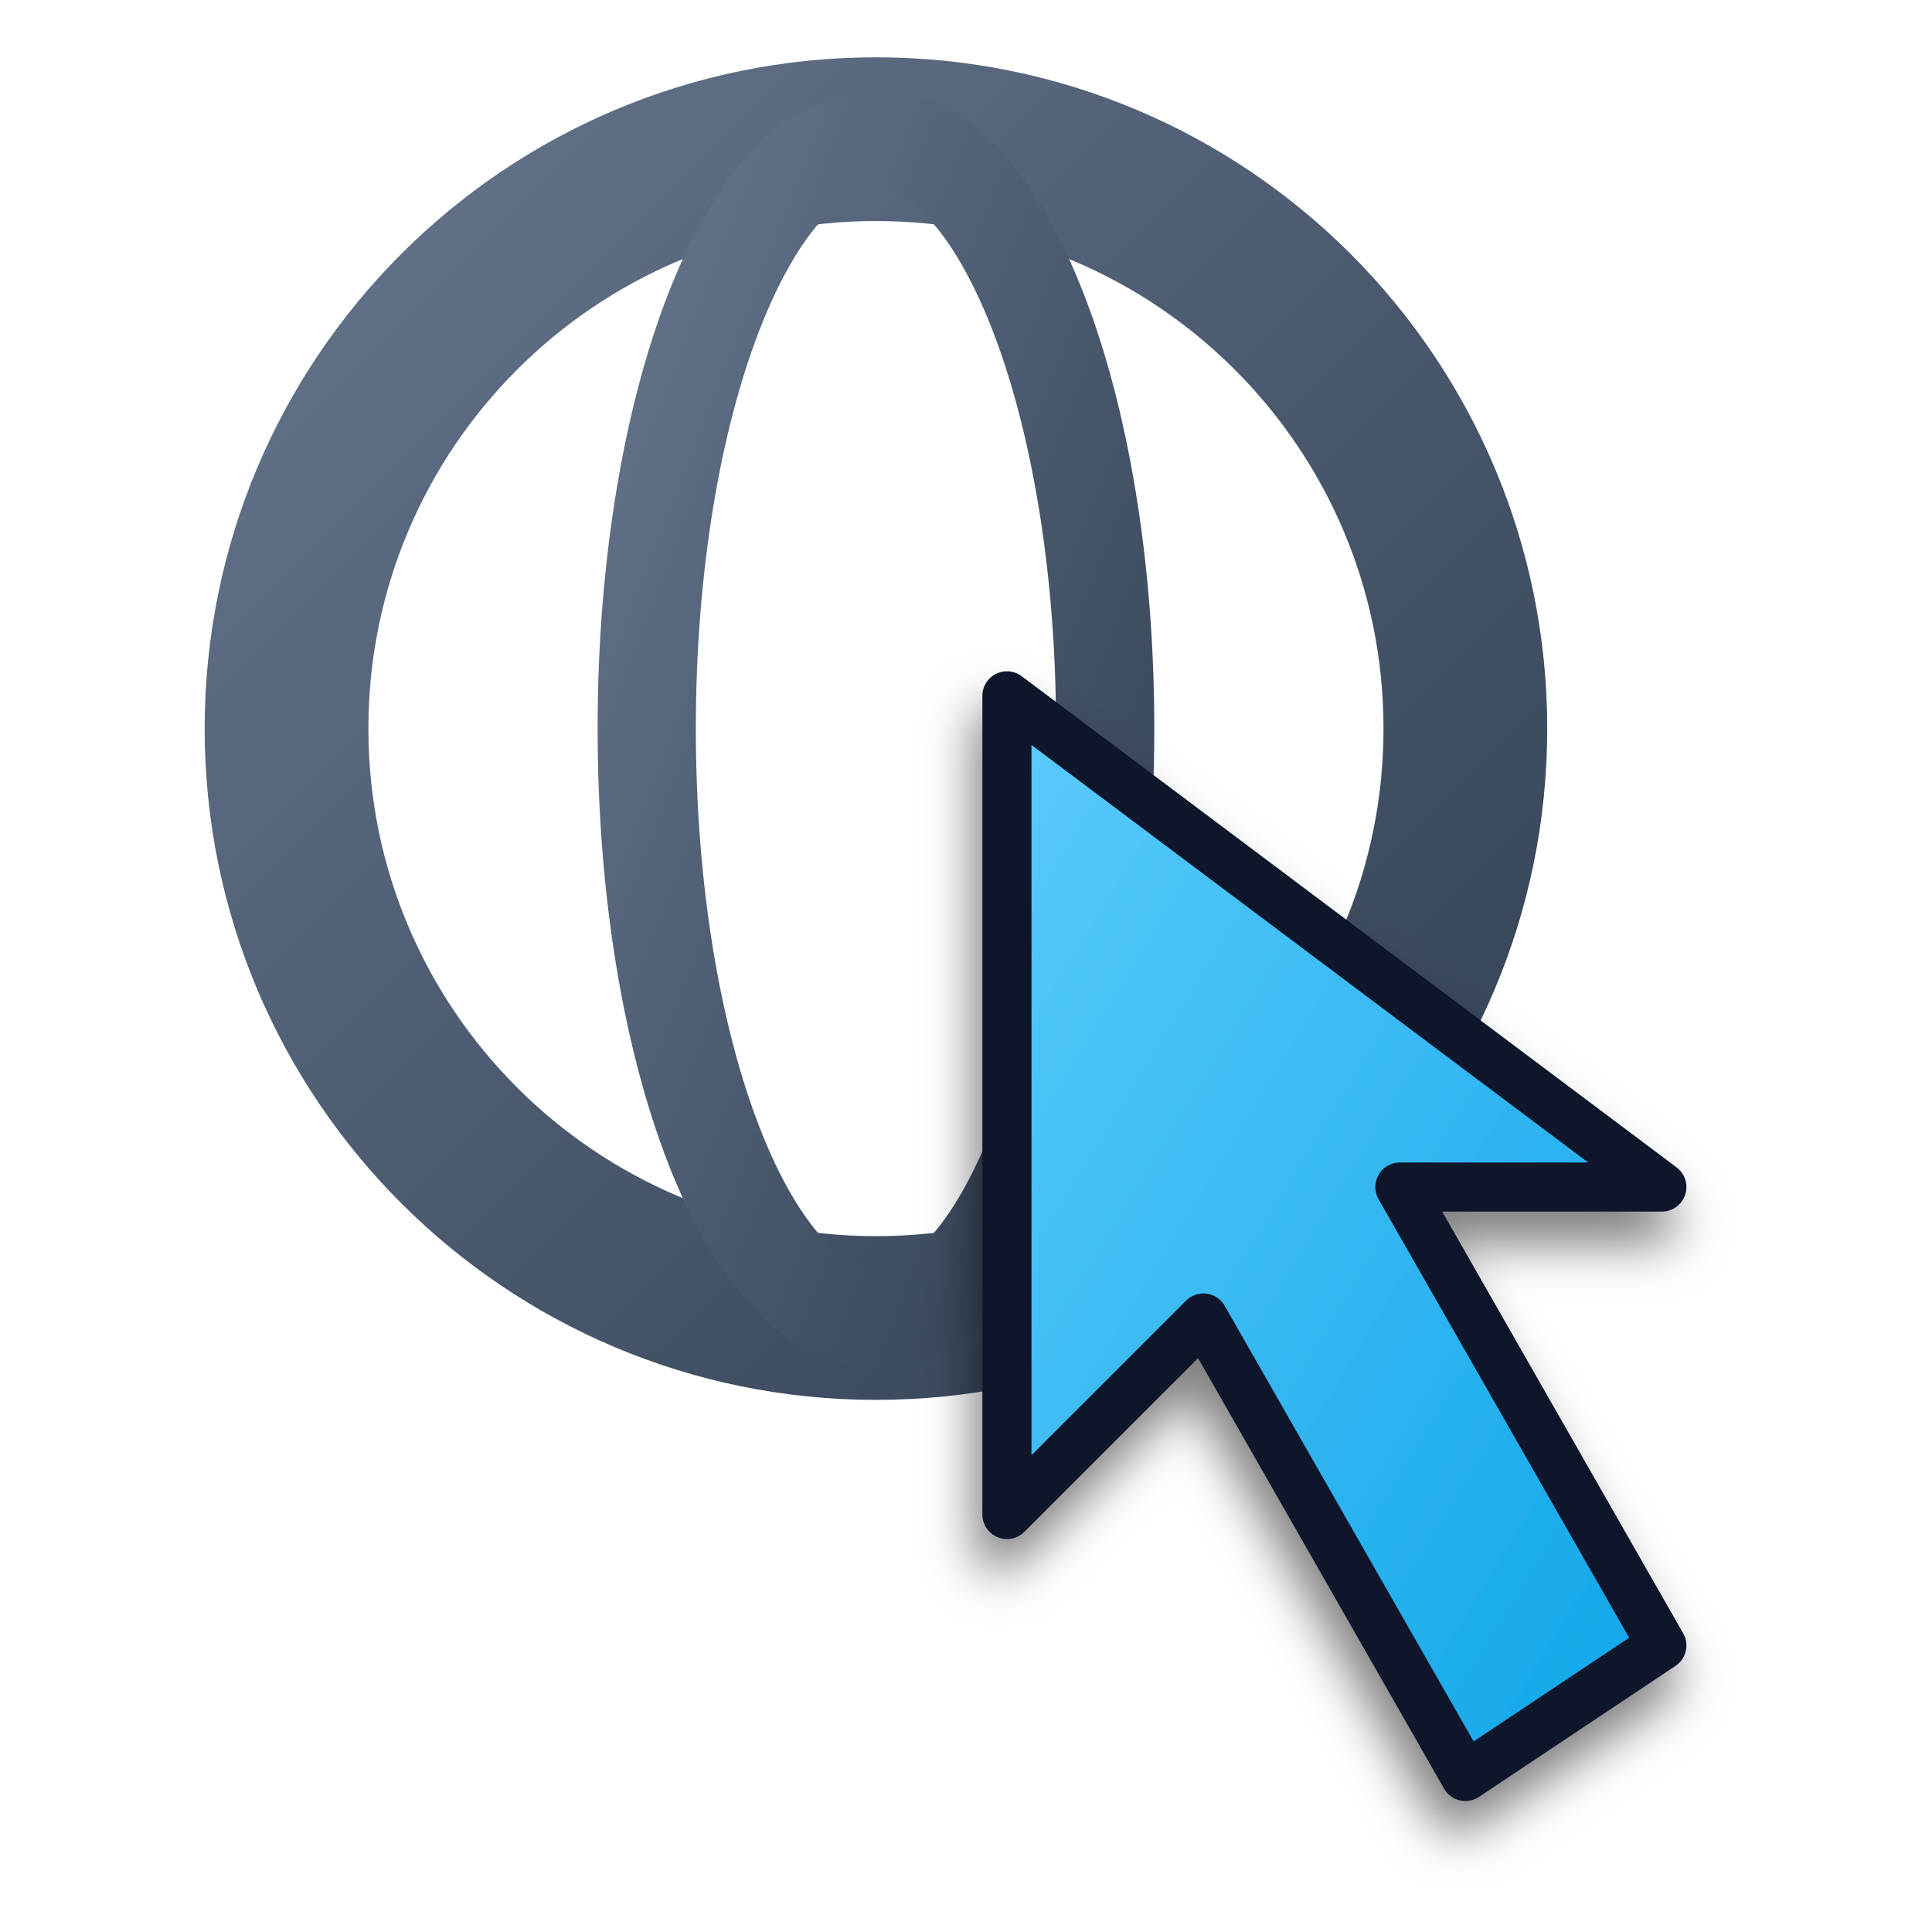
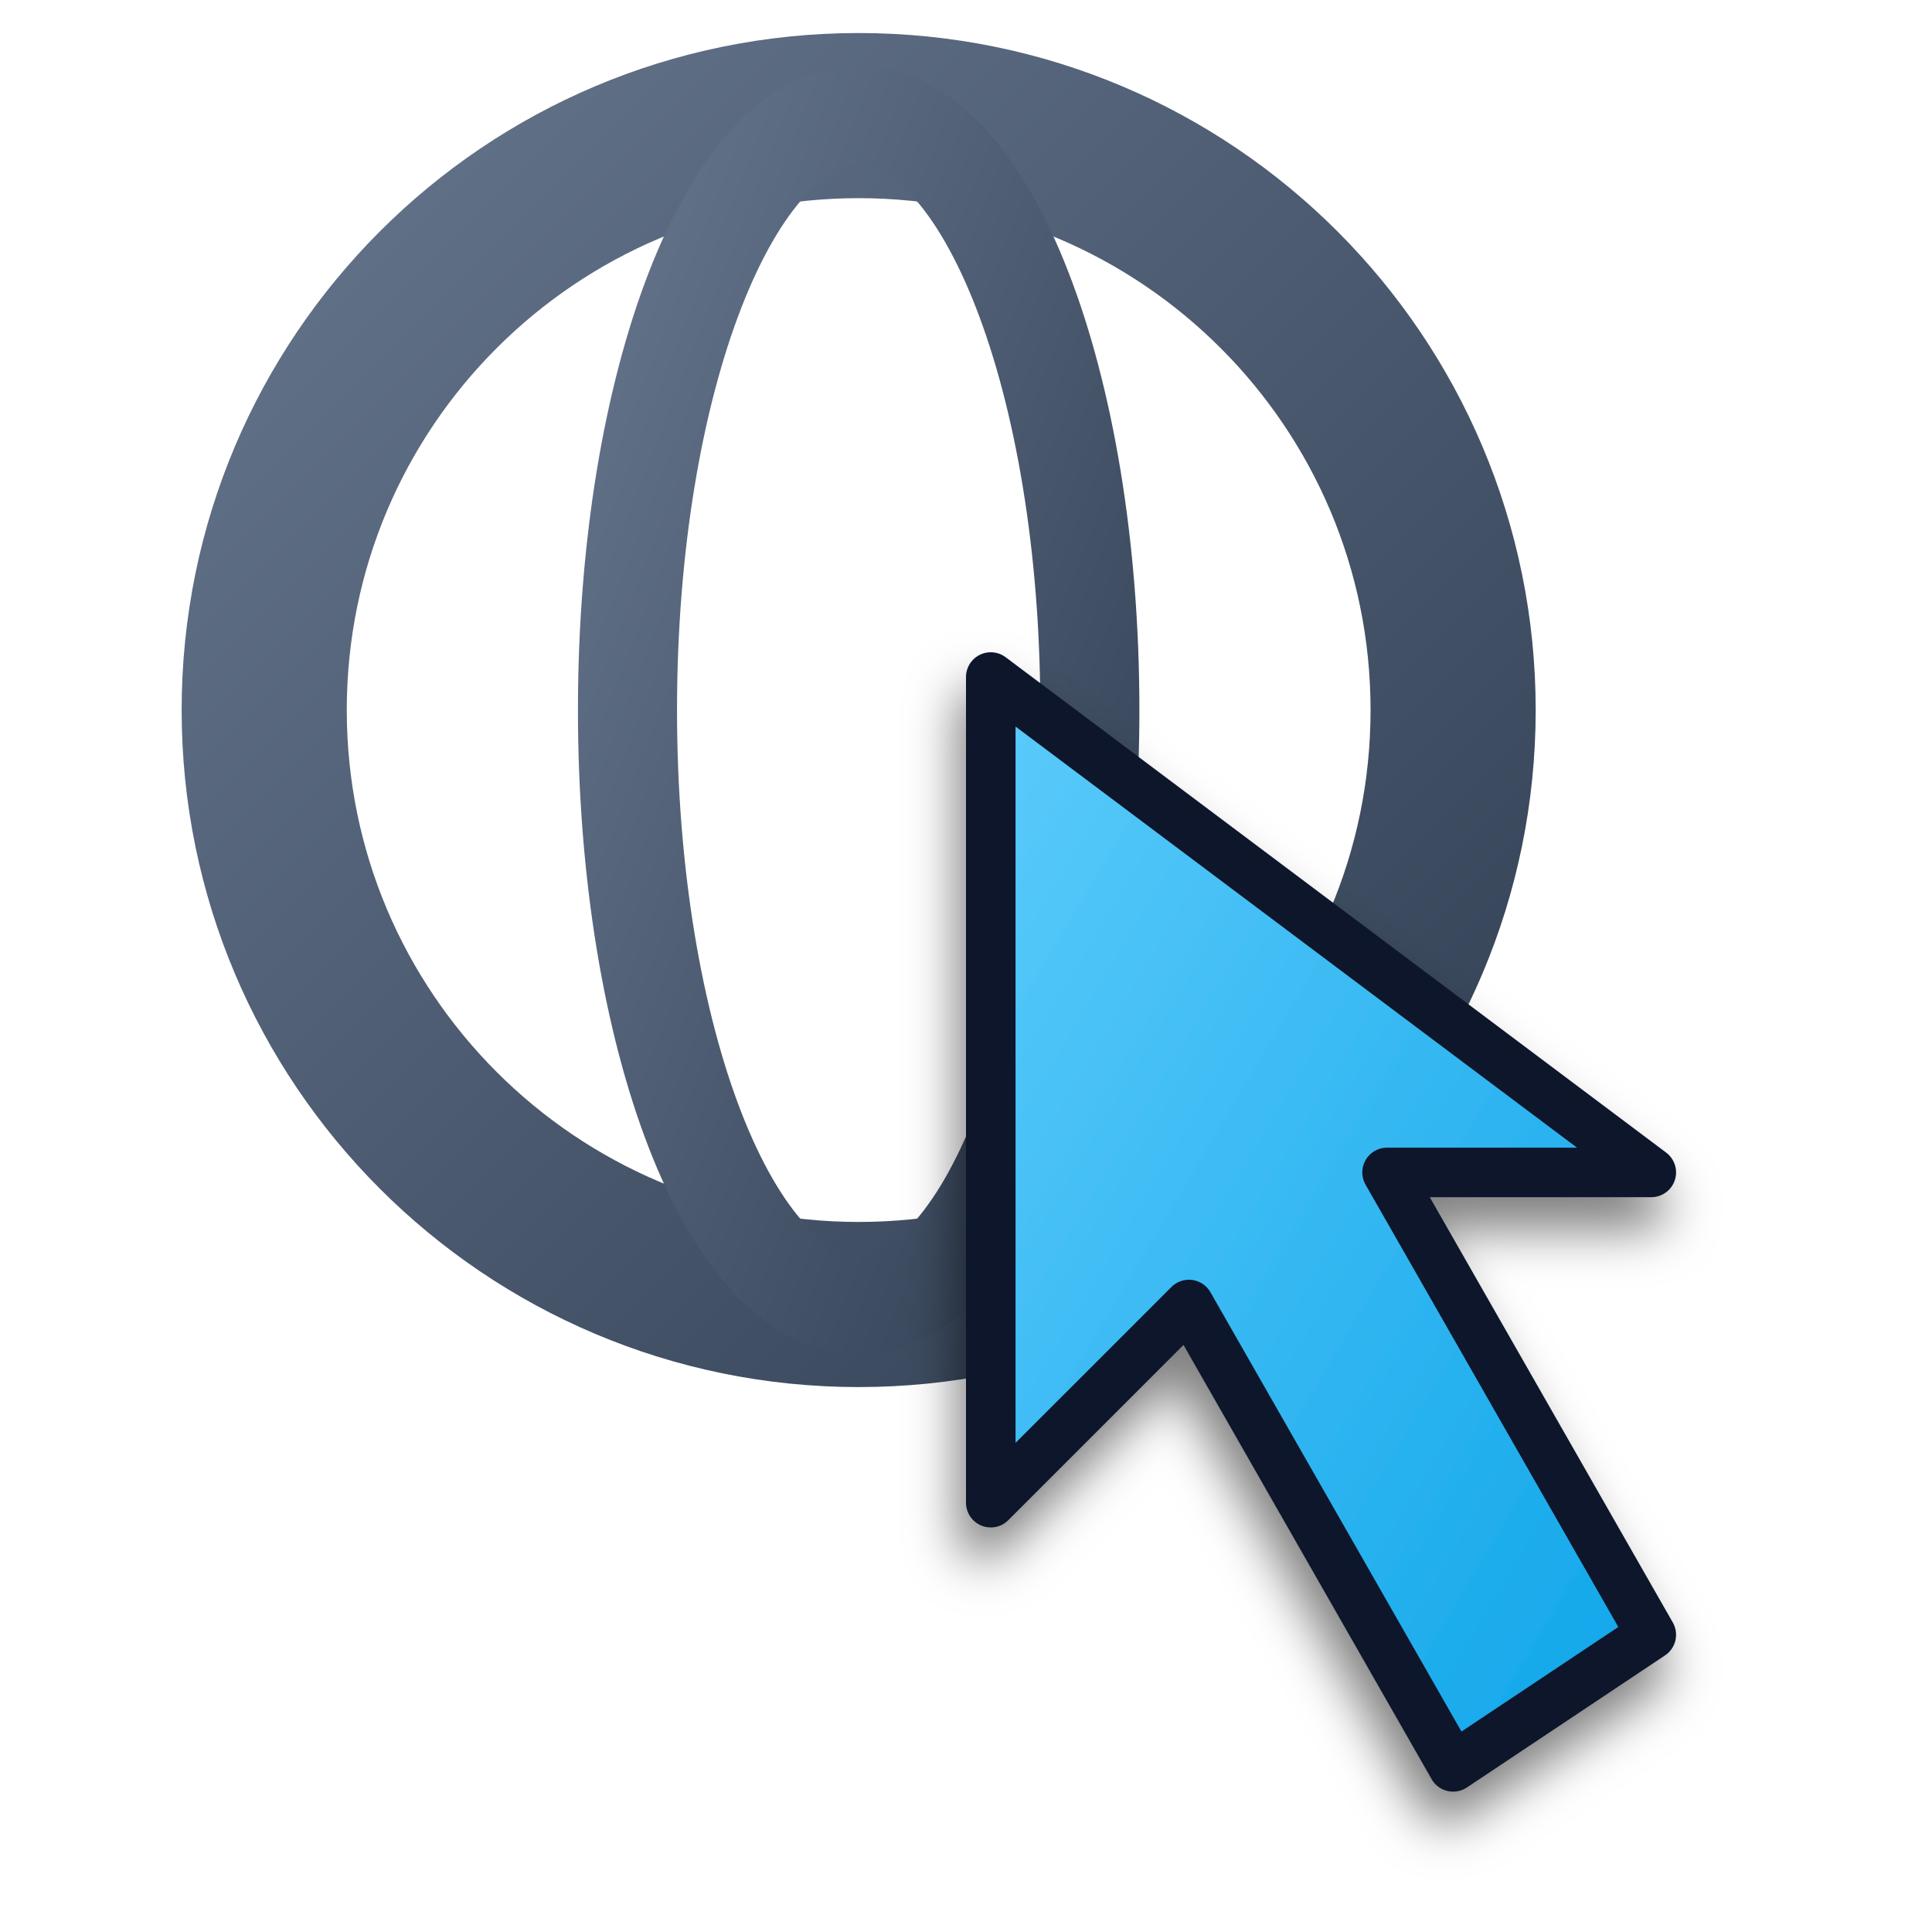
- <svg xmlns="http://www.w3.org/2000/svg" viewBox="-3 15 236 236" width="100%" height="100%">
+ <svg xmlns="http://www.w3.org/2000/svg" viewBox="0 18 234 234" width="256" height="256">
  <defs>
    <linearGradient id="coldBlue" x1="0%" y1="0%" x2="100%" y2="100%">
      <stop offset="0%" stop-color="#5CCBFB" />
      <stop offset="100%" stop-color="#0EA5E9" />
    </linearGradient>
    <linearGradient id="baseGray" x1="0%" y1="0%" x2="100%" y2="100%">
      <stop offset="0%" stop-color="#64748B" />
      <stop offset="100%" stop-color="#334155" />
    </linearGradient>
    <filter id="shadow" x="-20%" y="-20%" width="140%" height="140%">
      <feDropShadow dx="-1" dy="4" stdDeviation="3" flood-color="#000000" flood-opacity="0.5" />
    </filter>
  </defs>
  <circle cx="104" cy="104" r="72" fill="none" stroke="url(#baseGray)" stroke-width="20" />
  <ellipse cx="104" cy="104" rx="28" ry="72" fill="none" stroke="url(#baseGray)" stroke-width="12" />
  <line x1="32" y1="104" x2="176" y2="104" stroke="url(#baseGray)" stroke-width="12" stroke-linecap="round" />
  <path d="M 120 100 L 120 200 L 144 176 L 176 232 L 200 216 L 168 160 L 200 160 Z" fill="url(#coldBlue)" stroke="#0F172A" stroke-width="6" stroke-linejoin="round" filter="url(#shadow)" />
</svg>
